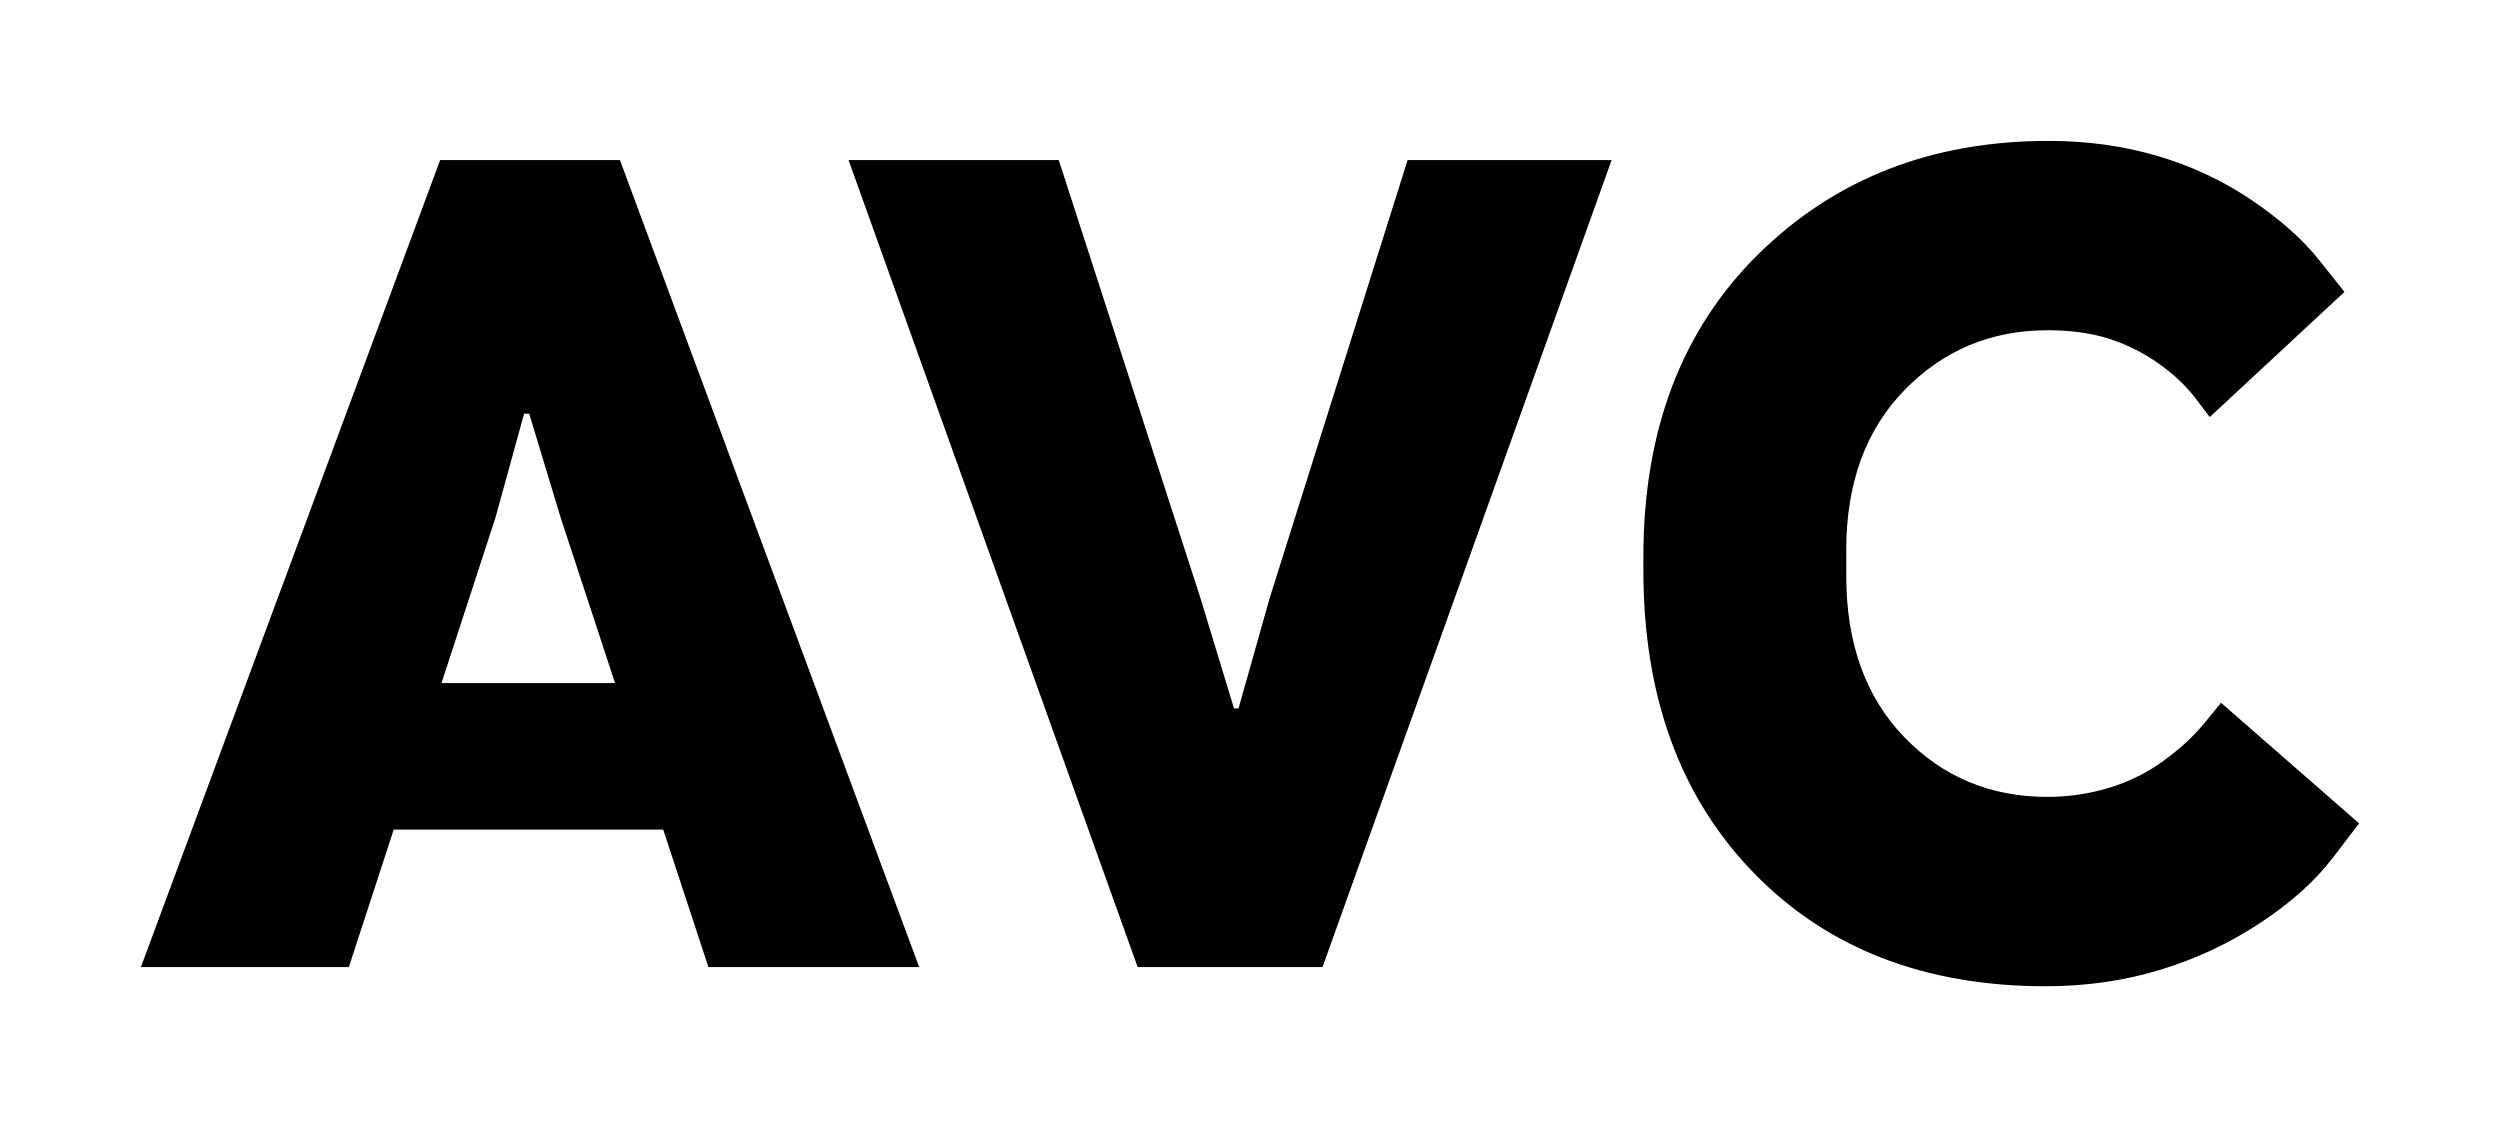
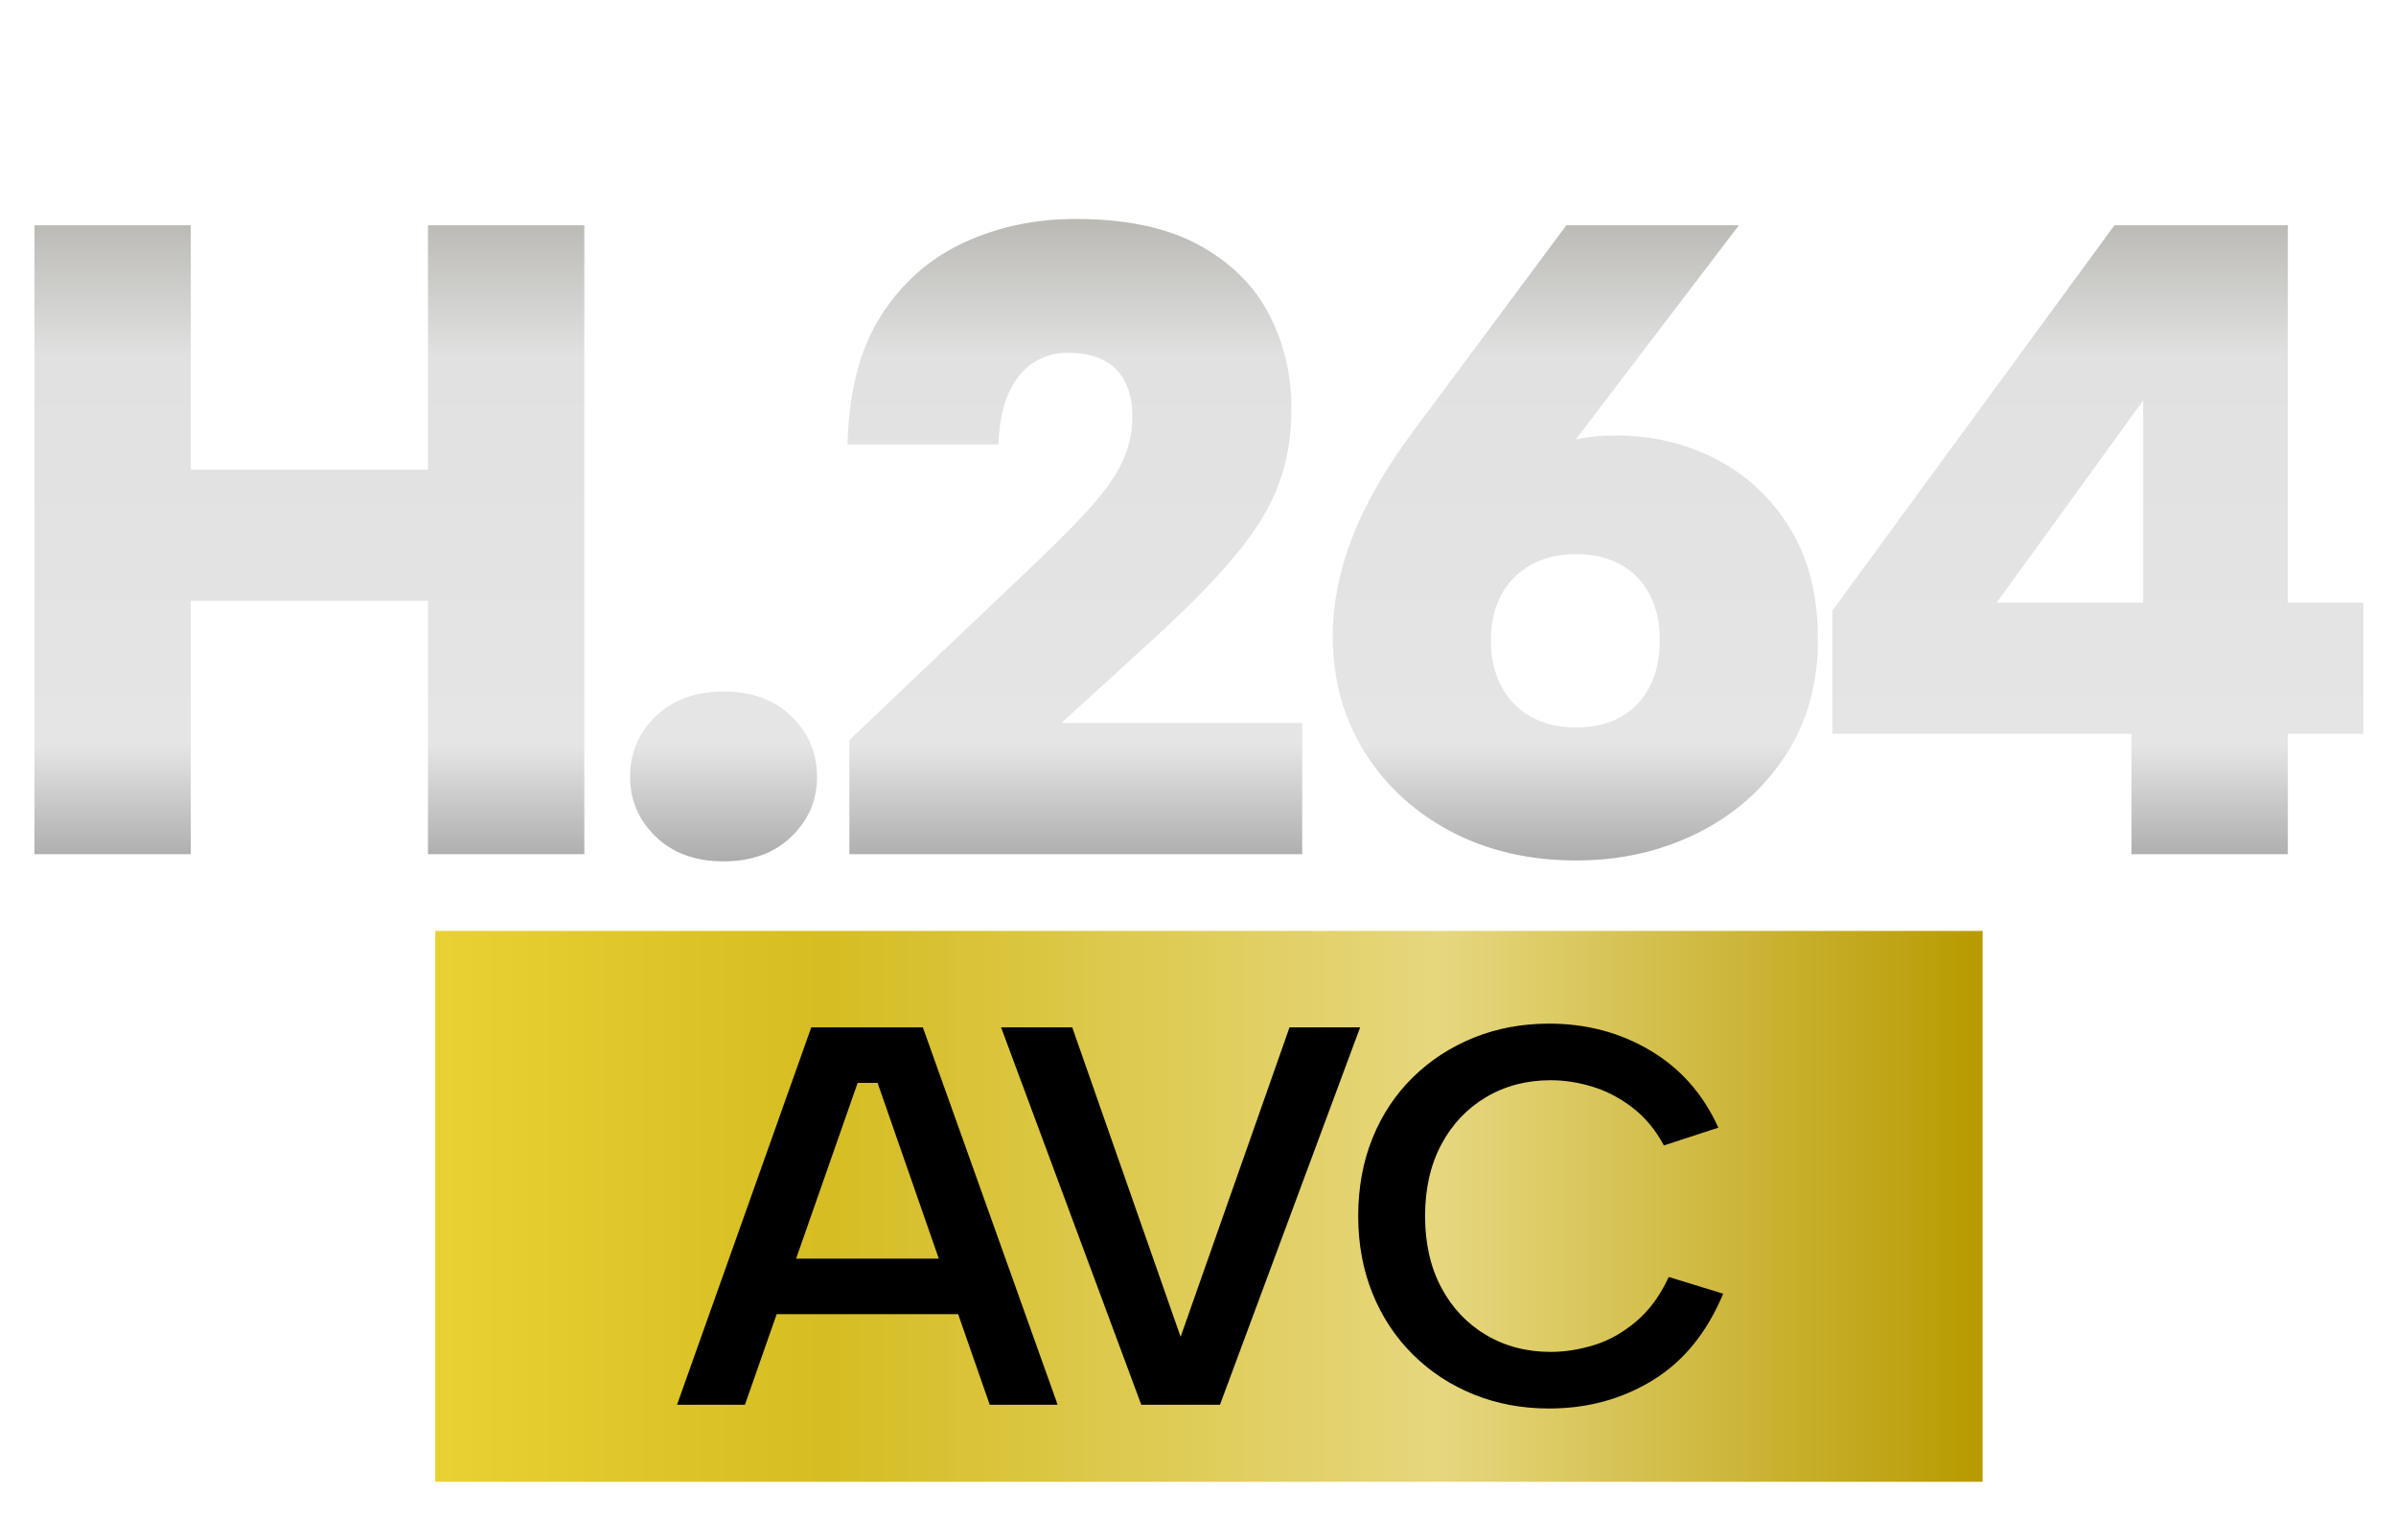
- <svg xmlns="http://www.w3.org/2000/svg" viewBox="0 0 53.232 24">
-   <path fill="currentColor" transform="translate(3 3)" d="M0 17.592 6.372.408H10.2l6.372 17.184h-4.488L8.94 8.028l-.672-2.22H8.16l-.612 2.22-3.12 9.564Zm3.156-2.928 1.068-3.12h7.92l1.176 3.12Zm18.068 2.928L15.068.408h4.476l3.012 9.312.72 2.364h.096l.66-2.34 2.94-9.336h4.344L25.16 17.592ZM40.56 18q-3.876 0-6.222-2.418-2.346-2.418-2.346-6.438v-.288q0-4.032 2.448-6.444Q36.888 0 40.62 0q1.224 0 2.31.318 1.086.318 2.004.936.918.618 1.452 1.29l.534.672-2.868 2.664-.306-.402q-.306-.402-.792-.744-.486-.342-1.05-.522-.564-.18-1.308-.18-1.8 0-3.042 1.272-1.242 1.272-1.242 3.408v.552q0 2.148 1.23 3.426 1.23 1.278 3.054 1.278.672 0 1.308-.192.636-.192 1.164-.576.528-.384.876-.81l.348-.426 2.94 2.568-.564.738q-.564.738-1.548 1.386-.984.648-2.13.996-1.146.348-2.43.348" />
+ <svg xmlns="http://www.w3.org/2000/svg" xmlns:ns1="https://boxy-svg.com" viewBox="0 0 160 102.814">
+   <path d="M 2.3 15.044 L 12.74 15.044 L 12.74 31.364 L 28.58 31.364 L 28.58 15.044 L 39.02 15.044 L 39.02 57.044 L 28.58 57.044 L 28.58 40.124 L 12.74 40.124 L 12.74 57.044 L 2.3 57.044 Z M 48.318 57.524 Q 45.498 57.524 43.788 55.874 Q 42.078 54.224 42.078 51.884 Q 42.078 49.484 43.788 47.834 Q 45.498 46.184 48.318 46.184 Q 51.138 46.184 52.848 47.834 Q 54.558 49.484 54.558 51.884 Q 54.558 54.224 52.848 55.874 Q 51.138 57.524 48.318 57.524 Z M 56.719 49.424 L 67.699 38.984 Q 70.699 36.164 72.409 34.334 Q 74.119 32.504 74.869 31.004 Q 75.619 29.504 75.619 27.824 Q 75.619 25.784 74.539 24.674 Q 73.459 23.564 71.299 23.564 Q 69.979 23.564 68.959 24.254 Q 67.939 24.944 67.339 26.294 Q 66.739 27.644 66.679 29.684 L 56.599 29.684 Q 56.719 24.404 58.819 21.104 Q 60.919 17.804 64.339 16.214 Q 67.759 14.624 71.839 14.624 Q 76.879 14.624 80.059 16.364 Q 83.239 18.104 84.739 20.984 Q 86.239 23.864 86.239 27.284 Q 86.239 29.984 85.429 32.234 Q 84.619 34.484 82.639 36.914 Q 80.659 39.344 77.059 42.644 L 70.879 48.284 L 86.959 48.284 L 86.959 57.044 L 56.719 57.044 Z M 105.259 57.464 Q 100.579 57.464 96.919 55.544 Q 93.259 53.624 91.129 50.234 Q 88.999 46.844 88.999 42.464 Q 88.999 39.284 90.289 35.924 Q 91.579 32.564 94.339 28.844 L 104.599 15.044 L 116.119 15.044 L 103.879 31.124 L 95.599 40.904 Q 96.439 35.204 99.799 32.144 Q 103.159 29.084 107.899 29.084 Q 111.559 29.084 114.619 30.674 Q 117.679 32.264 119.539 35.294 Q 121.399 38.324 121.399 42.704 Q 121.399 47.204 119.179 50.534 Q 116.959 53.864 113.299 55.664 Q 109.639 57.464 105.259 57.464 Z M 99.559 42.764 Q 99.559 44.504 100.249 45.824 Q 100.939 47.144 102.229 47.864 Q 103.519 48.584 105.259 48.584 Q 106.999 48.584 108.259 47.864 Q 109.519 47.144 110.179 45.824 Q 110.839 44.504 110.839 42.764 Q 110.839 41.024 110.179 39.734 Q 109.519 38.444 108.259 37.724 Q 106.999 37.004 105.259 37.004 Q 103.519 37.004 102.229 37.724 Q 100.939 38.444 100.249 39.734 Q 99.559 41.024 99.559 42.764 Z M 142.338 49.004 L 122.358 49.004 L 122.358 40.784 L 141.198 15.044 L 152.778 15.044 L 152.778 40.244 L 157.818 40.244 L 157.818 49.004 L 152.778 49.004 L 152.778 57.044 L 142.338 57.044 Z M 143.118 40.244 L 143.118 26.744 L 133.338 40.244 Z" style="fill: url(&quot;#color-0-0&quot;); text-wrap-mode: nowrap;" />
+   <defs>
+     <linearGradient id="gradient-2">
+       <stop offset="0" style="stop-color: rgb(233, 209, 51);" />
+       <stop offset="0.249" style="stop-color: rgb(213, 189, 34);" />
+       <stop offset="0.653" style="stop-color: rgb(230, 215, 126);" />
+       <stop offset="1" style="stop-color: rgb(184, 155, 2);" />
+     </linearGradient>
+     <linearGradient ns1:pinned="true" id="color-0">
+       <stop style="stop-color: rgb(135, 133, 121);" offset="0.037" />
+       <stop style="stop-color: rgb(225, 225, 225);" offset="0.33" />
+       <stop style="stop-color: rgb(229, 229, 229);" offset="0.69" />
+       <stop style="stop-color: rgb(65, 65, 65);" offset="1" />
+     </linearGradient>
+     <linearGradient id="color-0-0" href="#color-0" gradientUnits="userSpaceOnUse" x1="177.021" y1="65.73" x2="177.021" y2="137.744" gradientTransform="matrix(1, 0, 0, 1, -100.2029, -65.673)" />
+   </defs>
+   <rect x="29.068" y="62.17" width="103.327" height="36.791" style="fill: url(&quot;#gradient-2&quot;);" />
+   <path d="M 58.603 72.322 L 57.271 72.322 L 49.747 93.814 L 45.211 93.814 L 54.175 68.614 L 61.627 68.614 L 70.627 93.814 L 66.091 93.814 Z M 50.251 84.058 L 64.939 84.058 L 64.939 87.766 L 50.251 87.766 Z M 86.111 68.614 L 90.827 68.614 L 81.467 93.814 L 76.211 93.814 L 66.851 68.614 L 71.603 68.614 L 78.839 89.278 Z M 90.699 81.214 Q 90.699 78.37 91.653 76.012 Q 92.607 73.654 94.353 71.944 Q 96.099 70.234 98.421 69.298 Q 100.743 68.362 103.443 68.362 Q 107.187 68.362 110.211 70.162 Q 113.235 71.962 114.747 75.31 L 111.111 76.498 Q 110.283 74.95 109.023 73.978 Q 107.763 73.006 106.341 72.574 Q 104.919 72.142 103.551 72.142 Q 101.139 72.142 99.231 73.276 Q 97.323 74.41 96.243 76.444 Q 95.163 78.478 95.163 81.214 Q 95.163 83.95 96.243 85.984 Q 97.323 88.018 99.231 89.152 Q 101.139 90.286 103.551 90.286 Q 104.955 90.286 106.431 89.836 Q 107.907 89.386 109.239 88.27 Q 110.571 87.154 111.435 85.282 L 115.071 86.398 Q 113.451 90.286 110.373 92.176 Q 107.295 94.066 103.443 94.066 Q 100.743 94.066 98.421 93.13 Q 96.099 92.194 94.353 90.466 Q 92.607 88.738 91.653 86.38 Q 90.699 84.022 90.699 81.214 Z" style="text-wrap-mode: nowrap;" />
</svg>
